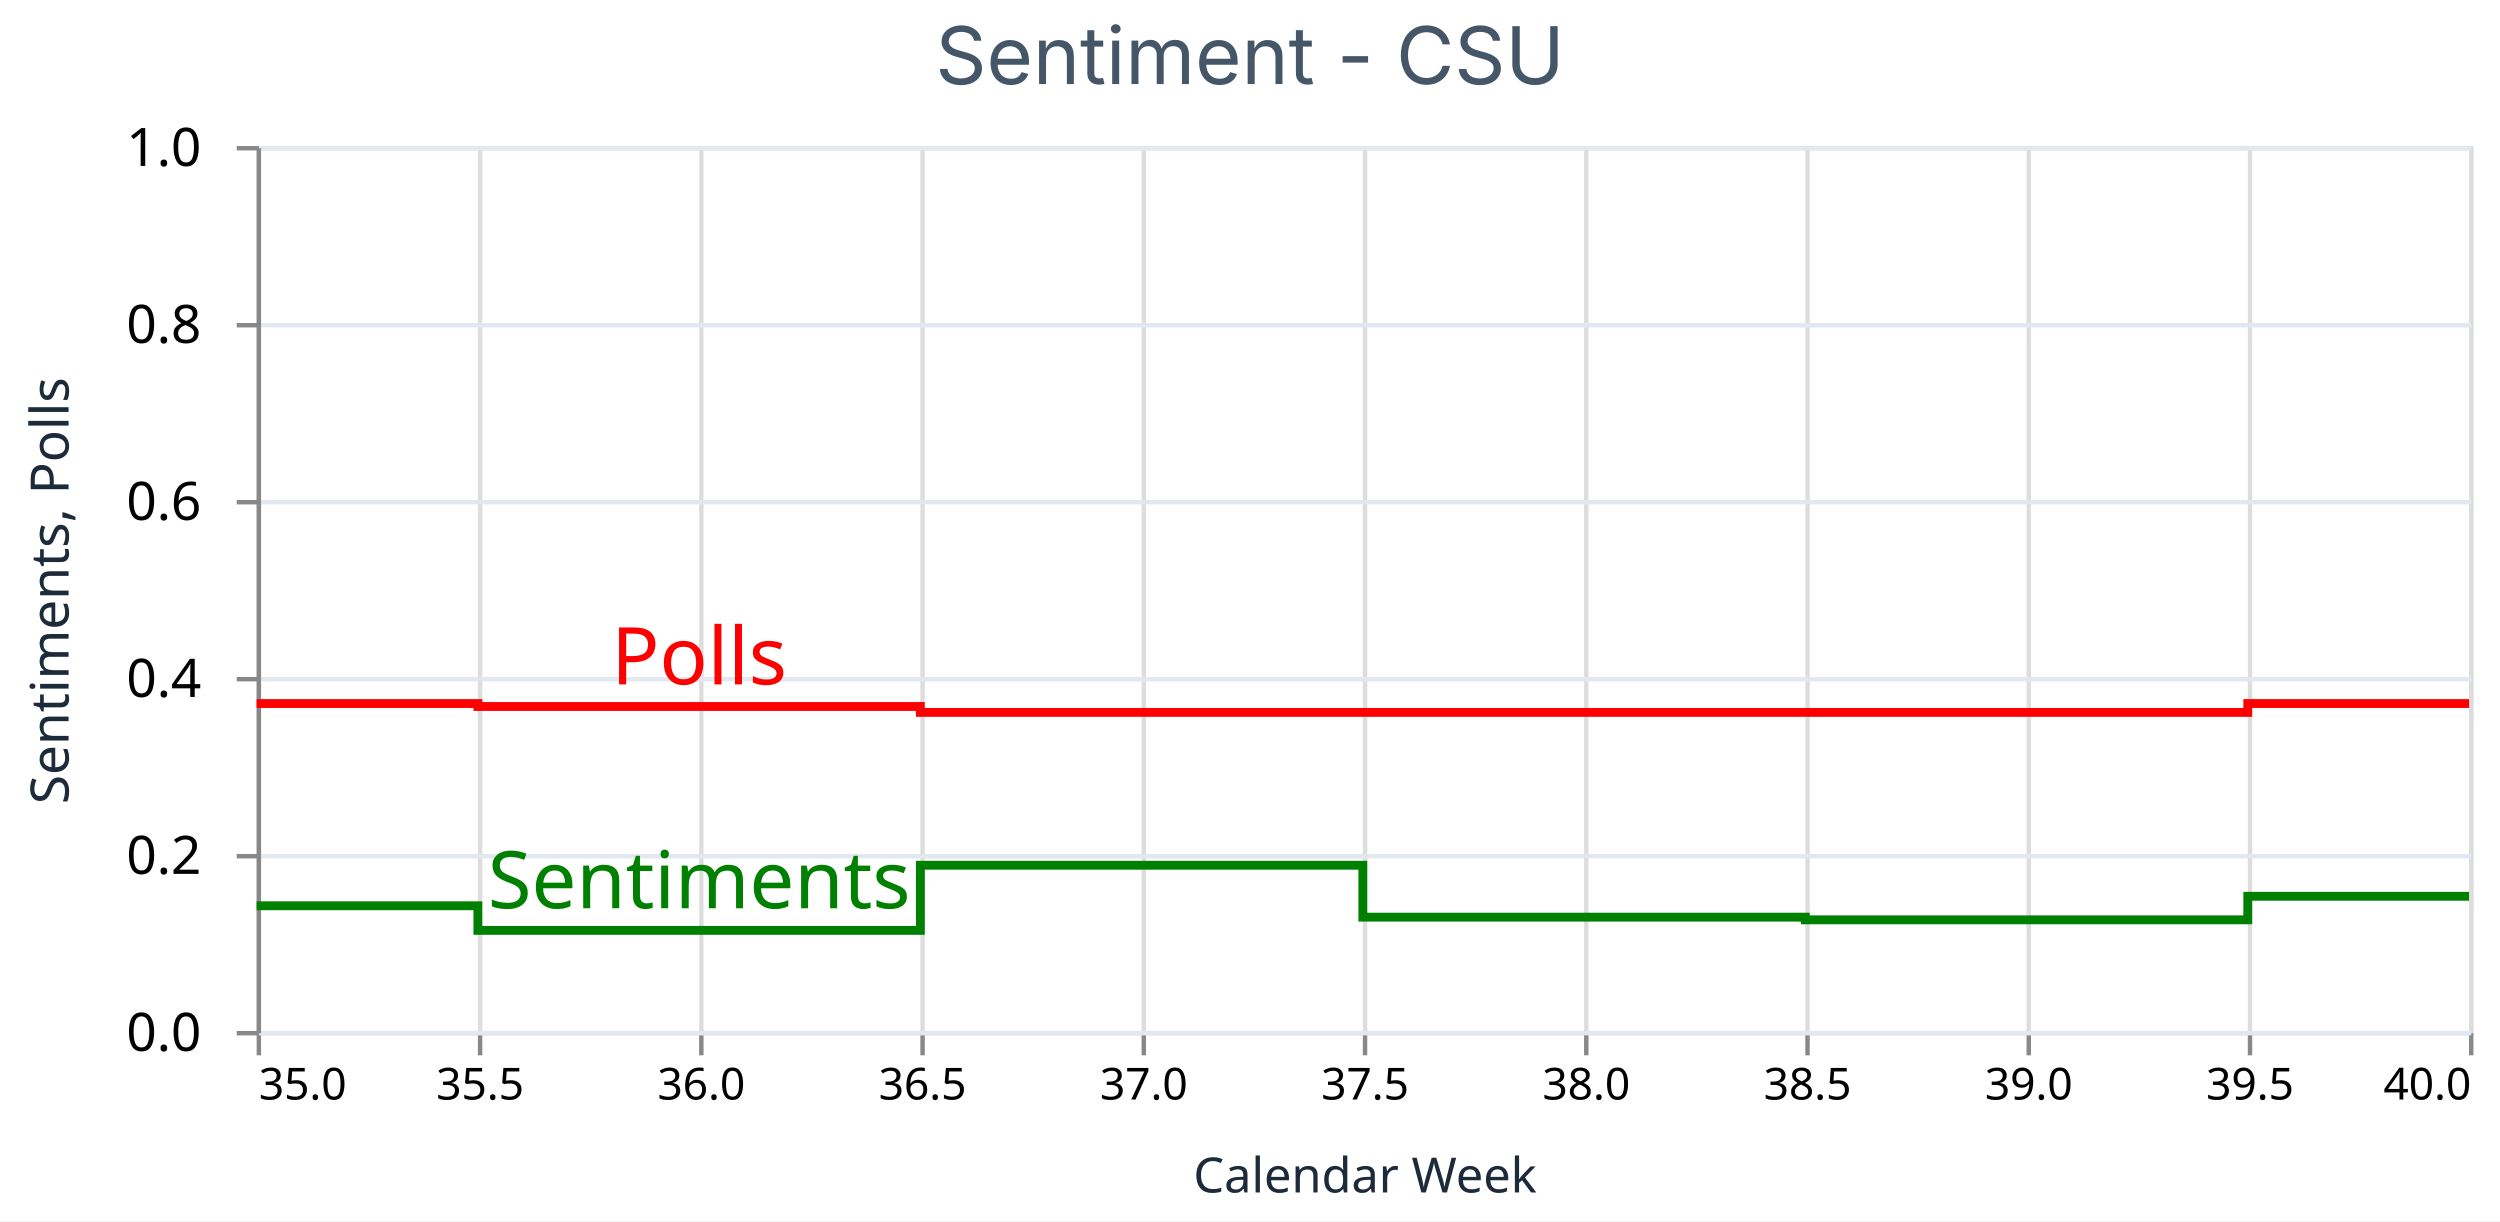
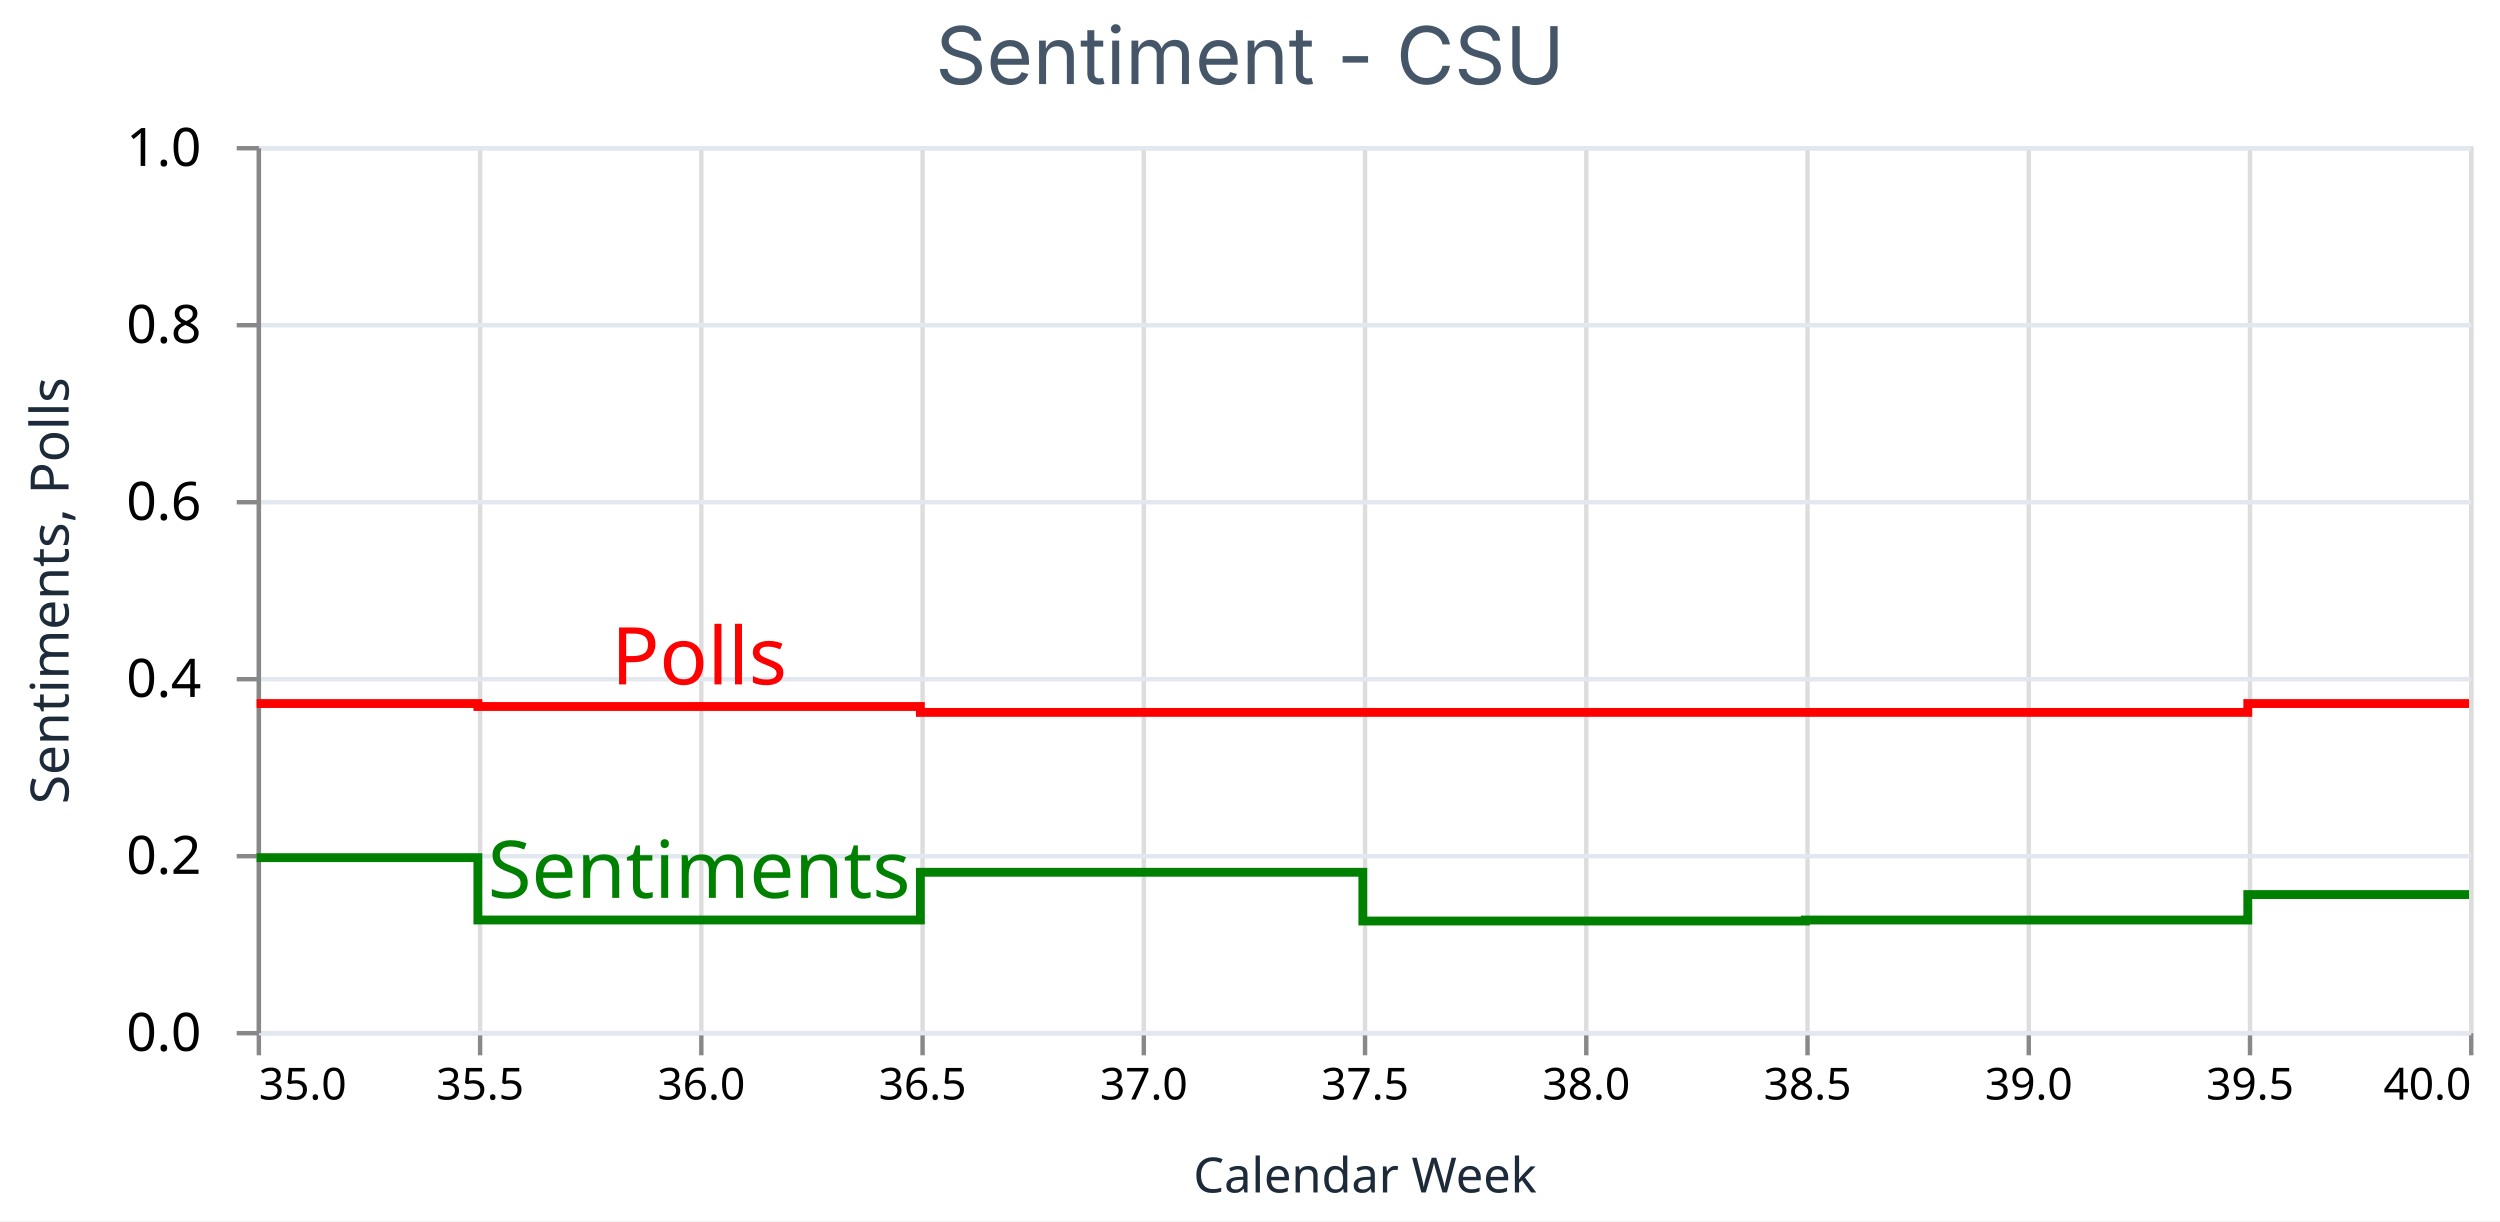
<svg xmlns="http://www.w3.org/2000/svg" version="1.1" class="marks" width="565" height="276" viewBox="0 0 565 276">
  <rect width="565" height="276" fill="#fff" />
  <g fill="none" stroke-miterlimit="10" transform="translate(58,33)">
    <g class="mark-group role-frame root" role="graphics-object" aria-roledescription="group mark container">
      <g transform="translate(0,0)">
        <path class="background" aria-hidden="true" d="M0.5,0.5h500v200h-500Z" stroke="#ddd" />
        <g>
          <g class="mark-group role-axis" aria-hidden="true">
            <g transform="translate(0.5,200.5)">
              <path class="background" aria-hidden="true" d="M0,0h0v0h0Z" pointer-events="none" />
              <g>
                <g class="mark-rule role-axis-grid" pointer-events="none">
                  <line transform="translate(0,-200)" x2="0" y2="200" stroke="#ddd" stroke-width="1" opacity="1" />
                  <line transform="translate(50,-200)" x2="0" y2="200" stroke="#ddd" stroke-width="1" opacity="1" />
                  <line transform="translate(100,-200)" x2="0" y2="200" stroke="#ddd" stroke-width="1" opacity="1" />
                  <line transform="translate(150,-200)" x2="0" y2="200" stroke="#ddd" stroke-width="1" opacity="1" />
                  <line transform="translate(200,-200)" x2="0" y2="200" stroke="#ddd" stroke-width="1" opacity="1" />
                  <line transform="translate(250,-200)" x2="0" y2="200" stroke="#ddd" stroke-width="1" opacity="1" />
                  <line transform="translate(300,-200)" x2="0" y2="200" stroke="#ddd" stroke-width="1" opacity="1" />
                  <line transform="translate(350,-200)" x2="0" y2="200" stroke="#ddd" stroke-width="1" opacity="1" />
                  <line transform="translate(400,-200)" x2="0" y2="200" stroke="#ddd" stroke-width="1" opacity="1" />
                  <line transform="translate(450,-200)" x2="0" y2="200" stroke="#ddd" stroke-width="1" opacity="1" />
                  <line transform="translate(500,-200)" x2="0" y2="200" stroke="#ddd" stroke-width="1" opacity="1" />
                </g>
              </g>
              <path class="foreground" aria-hidden="true" d="" pointer-events="none" display="none" />
            </g>
          </g>
          <g class="mark-group role-axis" aria-hidden="true">
            <g transform="translate(0.5,0.5)">
              <path class="background" aria-hidden="true" d="M0,0h0v0h0Z" pointer-events="none" />
              <g>
                <g class="mark-rule role-axis-grid" pointer-events="none">
                  <line transform="translate(0,200)" x2="500" y2="0" stroke="#e1e8f0" stroke-width="1" opacity="1" />
                  <line transform="translate(0,160)" x2="500" y2="0" stroke="#e1e8f0" stroke-width="1" opacity="1" />
                  <line transform="translate(0,120)" x2="500" y2="0" stroke="#e1e8f0" stroke-width="1" opacity="1" />
                  <line transform="translate(0,80)" x2="500" y2="0" stroke="#e1e8f0" stroke-width="1" opacity="1" />
                  <line transform="translate(0,40)" x2="500" y2="0" stroke="#e1e8f0" stroke-width="1" opacity="1" />
                  <line transform="translate(0,0)" x2="500" y2="0" stroke="#e1e8f0" stroke-width="1" opacity="1" />
                </g>
              </g>
              <path class="foreground" aria-hidden="true" d="" pointer-events="none" display="none" />
            </g>
          </g>
          <g class="mark-group role-axis" role="graphics-symbol" aria-roledescription="axis" aria-label="X-axis titled 'Calendar Week' for a linear scale with values from 35 to 40">
            <g transform="translate(0.5,200.5)">
              <path class="background" aria-hidden="true" d="M0,0h0v0h0Z" pointer-events="none" />
              <g>
                <g class="mark-rule role-axis-tick" pointer-events="none">
                  <line transform="translate(0,0)" x2="0" y2="5" stroke="#888" stroke-width="1" opacity="1" />
                  <line transform="translate(50,0)" x2="0" y2="5" stroke="#888" stroke-width="1" opacity="1" />
                  <line transform="translate(100,0)" x2="0" y2="5" stroke="#888" stroke-width="1" opacity="1" />
                  <line transform="translate(150,0)" x2="0" y2="5" stroke="#888" stroke-width="1" opacity="1" />
                  <line transform="translate(200,0)" x2="0" y2="5" stroke="#888" stroke-width="1" opacity="1" />
                  <line transform="translate(250,0)" x2="0" y2="5" stroke="#888" stroke-width="1" opacity="1" />
                  <line transform="translate(300,0)" x2="0" y2="5" stroke="#888" stroke-width="1" opacity="1" />
                  <line transform="translate(350,0)" x2="0" y2="5" stroke="#888" stroke-width="1" opacity="1" />
                  <line transform="translate(400,0)" x2="0" y2="5" stroke="#888" stroke-width="1" opacity="1" />
                  <line transform="translate(450,0)" x2="0" y2="5" stroke="#888" stroke-width="1" opacity="1" />
                  <line transform="translate(500,0)" x2="0" y2="5" stroke="#888" stroke-width="1" opacity="1" />
                </g>
                <g class="mark-text role-axis-label" pointer-events="none">
                  <text text-anchor="start" transform="translate(0,15)" font-family="sans-serif" font-size="10px" fill="#000" opacity="1">35.0</text>
                  <text text-anchor="middle" transform="translate(50,15)" font-family="sans-serif" font-size="10px" fill="#000" opacity="1">35.5</text>
                  <text text-anchor="middle" transform="translate(100,15)" font-family="sans-serif" font-size="10px" fill="#000" opacity="1">36.0</text>
                  <text text-anchor="middle" transform="translate(150,15)" font-family="sans-serif" font-size="10px" fill="#000" opacity="1">36.5</text>
                  <text text-anchor="middle" transform="translate(200,15)" font-family="sans-serif" font-size="10px" fill="#000" opacity="1">37.0</text>
                  <text text-anchor="middle" transform="translate(250,15)" font-family="sans-serif" font-size="10px" fill="#000" opacity="1">37.5</text>
                  <text text-anchor="middle" transform="translate(300,15)" font-family="sans-serif" font-size="10px" fill="#000" opacity="1">38.0</text>
                  <text text-anchor="middle" transform="translate(350,15)" font-family="sans-serif" font-size="10px" fill="#000" opacity="1">38.5</text>
                  <text text-anchor="middle" transform="translate(400,15)" font-family="sans-serif" font-size="10px" fill="#000" opacity="1">39.0</text>
                  <text text-anchor="middle" transform="translate(450,15)" font-family="sans-serif" font-size="10px" fill="#000" opacity="1">39.5</text>
                  <text text-anchor="end" transform="translate(500,15)" font-family="sans-serif" font-size="10px" fill="#000" opacity="1">40.0</text>
                </g>
                <g class="mark-rule role-axis-domain" pointer-events="none">
                  <line transform="translate(0,0)" x2="500" y2="0" stroke="#e1e8f0" stroke-width="1" opacity="1" />
                </g>
                <g class="mark-text role-axis-title" pointer-events="none">
                  <text text-anchor="middle" transform="translate(250,36)" font-family="sans-serif" font-size="11px" font-weight="400" fill="#1c2a3a" opacity="1">Calendar Week</text>
                </g>
              </g>
              <path class="foreground" aria-hidden="true" d="" pointer-events="none" display="none" />
            </g>
          </g>
          <g class="mark-group role-axis" role="graphics-symbol" aria-roledescription="axis" aria-label="Y-axis titled 'Sentiments, Polls' for a linear scale with values from 0.0 to 1.0">
            <g transform="translate(0.5,0.5)">
              <path class="background" aria-hidden="true" d="M0,0h0v0h0Z" pointer-events="none" />
              <g>
                <g class="mark-rule role-axis-tick" pointer-events="none">
                  <line transform="translate(0,200)" x2="-5" y2="0" stroke="#888" stroke-width="1" opacity="1" />
                  <line transform="translate(0,160)" x2="-5" y2="0" stroke="#888" stroke-width="1" opacity="1" />
                  <line transform="translate(0,120)" x2="-5" y2="0" stroke="#888" stroke-width="1" opacity="1" />
                  <line transform="translate(0,80)" x2="-5" y2="0" stroke="#888" stroke-width="1" opacity="1" />
                  <line transform="translate(0,40)" x2="-5" y2="0" stroke="#888" stroke-width="1" opacity="1" />
                  <line transform="translate(0,0)" x2="-5" y2="0" stroke="#888" stroke-width="1" opacity="1" />
                </g>
                <g class="mark-text role-axis-label" pointer-events="none">
                  <text text-anchor="end" transform="translate(-13,204)" font-family="sans-serif" font-size="12px" fill="#000" opacity="1">0.0</text>
                  <text text-anchor="end" transform="translate(-13,164)" font-family="sans-serif" font-size="12px" fill="#000" opacity="1">0.2</text>
                  <text text-anchor="end" transform="translate(-13,124)" font-family="sans-serif" font-size="12px" fill="#000" opacity="1">0.4</text>
                  <text text-anchor="end" transform="translate(-13,84)" font-family="sans-serif" font-size="12px" fill="#000" opacity="1">0.6</text>
                  <text text-anchor="end" transform="translate(-13,44)" font-family="sans-serif" font-size="12px" fill="#000" opacity="1">0.8</text>
                  <text text-anchor="end" transform="translate(-13,4)" font-family="sans-serif" font-size="12px" fill="#000" opacity="1">1.0</text>
                </g>
                <g class="mark-rule role-axis-domain" pointer-events="none">
                  <line transform="translate(0,200)" x2="0" y2="-200" stroke="#888" stroke-width="1" opacity="1" />
                </g>
                <g class="mark-text role-axis-title" pointer-events="none">
                  <text text-anchor="middle" transform="translate(-40,100) rotate(-90) translate(0,-3)" font-family="sans-serif" font-size="12px" font-weight="400" fill="#1c2a3a" opacity="1">Sentiments, Polls</text>
                </g>
              </g>
              <path class="foreground" aria-hidden="true" d="" pointer-events="none" display="none" />
            </g>
          </g>
          <g class="mark-line role-mark layer_0_marks" role="graphics-object" aria-roledescription="line mark container">
            <path aria-label="week: 35; csu: 0.37" role="graphics-symbol" aria-roledescription="line mark" d="M0,126L50,126L50,126.667L150,126.667L150,128L250,128L250,128L350,128L350,128L450,128L450,126L500,126" fill-opacity="1" stroke="red" stroke-width="2" />
          </g>
          <g class="mark-line role-mark layer_1_marks" role="graphics-object" aria-roledescription="line mark container">
-             <path aria-label="week: 35; csu: 0.141482056738" role="graphics-symbol" aria-roledescription="line mark" d="M0,171.704L50,171.704L50,177.264L150,177.264L150,162.545L250,162.545L250,174.275L350,174.275L350,174.881L450,174.881L450,169.561L500,169.561" fill-opacity="1" stroke="green" stroke-width="2" />
+             <path aria-label="week: 35; csu: 0.195856999547" role="graphics-symbol" aria-roledescription="line mark" d="M0,160.829L50,160.829L50,174.918L150,174.918L150,164.135L250,164.135L250,175.148L350,175.148L350,174.926L450,174.926L450,169.172L500,169.172" fill-opacity="1" stroke="green" stroke-width="2" />
          </g>
          <g class="mark-text role-mark layer_2_marks" role="graphics-object" aria-roledescription="text mark container">
            <text aria-label="x: 36; y: 0.416666666667" role="graphics-symbol" aria-roledescription="text mark" text-anchor="middle" transform="translate(100,121.6667)" font-family="sans-serif" font-size="18px" fill="red">Polls</text>
          </g>
          <g class="mark-text role-mark layer_3_marks" role="graphics-object" aria-roledescription="text mark container">
-             <text aria-label="x: 36; y: 0.163680956344" role="graphics-symbol" aria-roledescription="text mark" text-anchor="middle" transform="translate(100,172.2638)" font-family="sans-serif" font-size="18px" fill="green">Sentiments</text>
+             <text aria-label="x: 36; y: 0.175410216744" role="graphics-symbol" aria-roledescription="text mark" text-anchor="middle" transform="translate(100,169.918)" font-family="sans-serif" font-size="18px" fill="green">Sentiments</text>
          </g>
          <g class="mark-group role-title">
            <g transform="translate(224.5,-28)">
              <path class="background" aria-hidden="true" d="M0,0h0v0h0Z" pointer-events="none" />
              <g>
                <g class="mark-text role-title-text" role="graphics-symbol" aria-roledescription="title" aria-label="Title text 'Sentiment - CSU'" pointer-events="none">
                  <text text-anchor="middle" transform="translate(0,14)" font-family="Inter" font-size="18px" font-weight="400" fill="#445668" opacity="1">Sentiment - CSU</text>
                </g>
              </g>
              <path class="foreground" aria-hidden="true" d="" pointer-events="none" display="none" />
            </g>
          </g>
        </g>
        <path class="foreground" aria-hidden="true" d="" display="none" />
      </g>
    </g>
  </g>
</svg>
